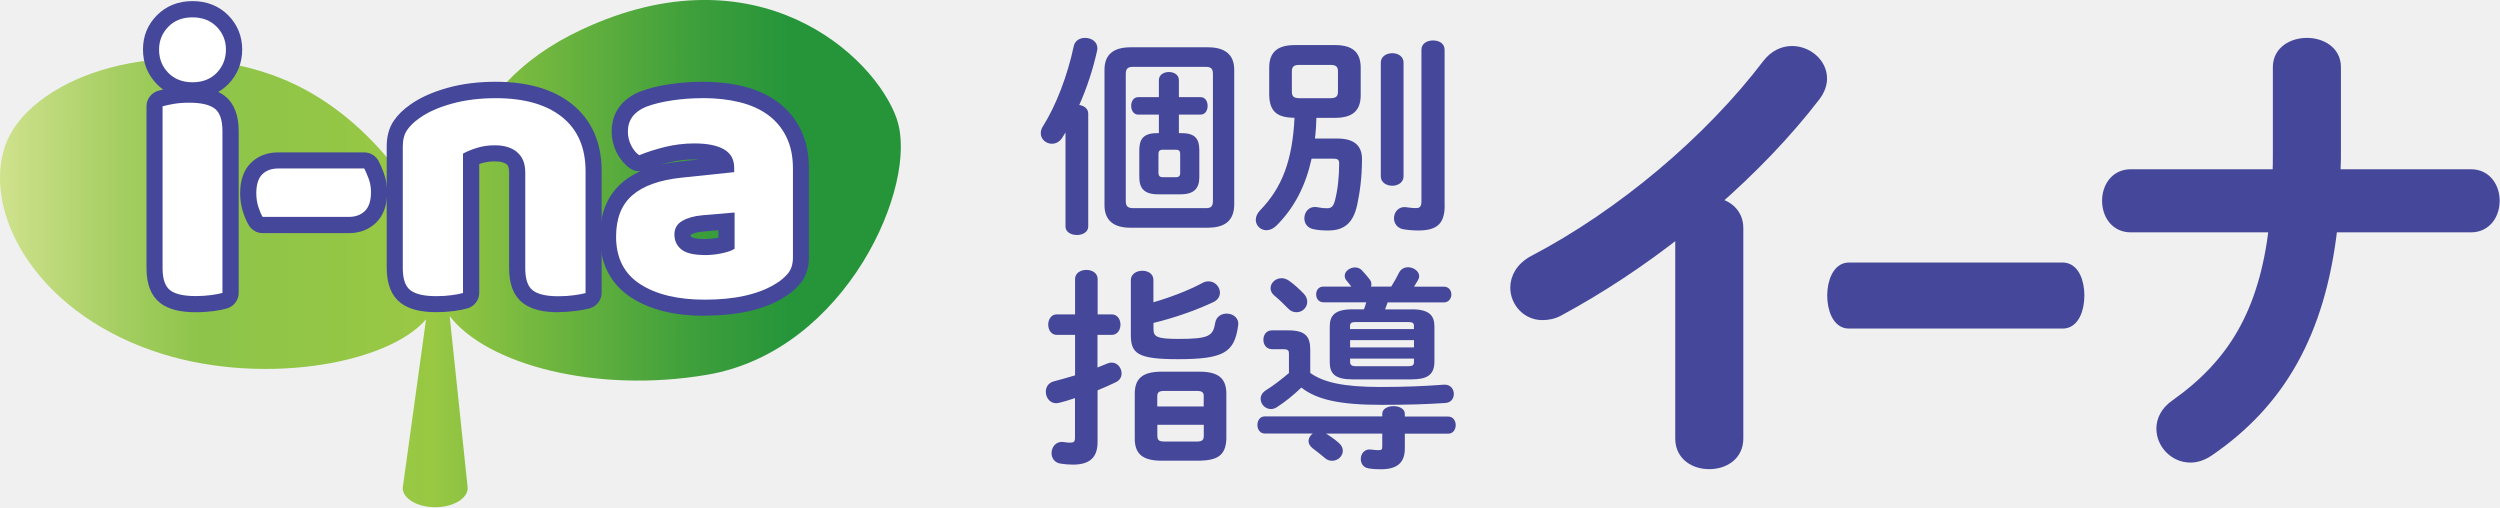
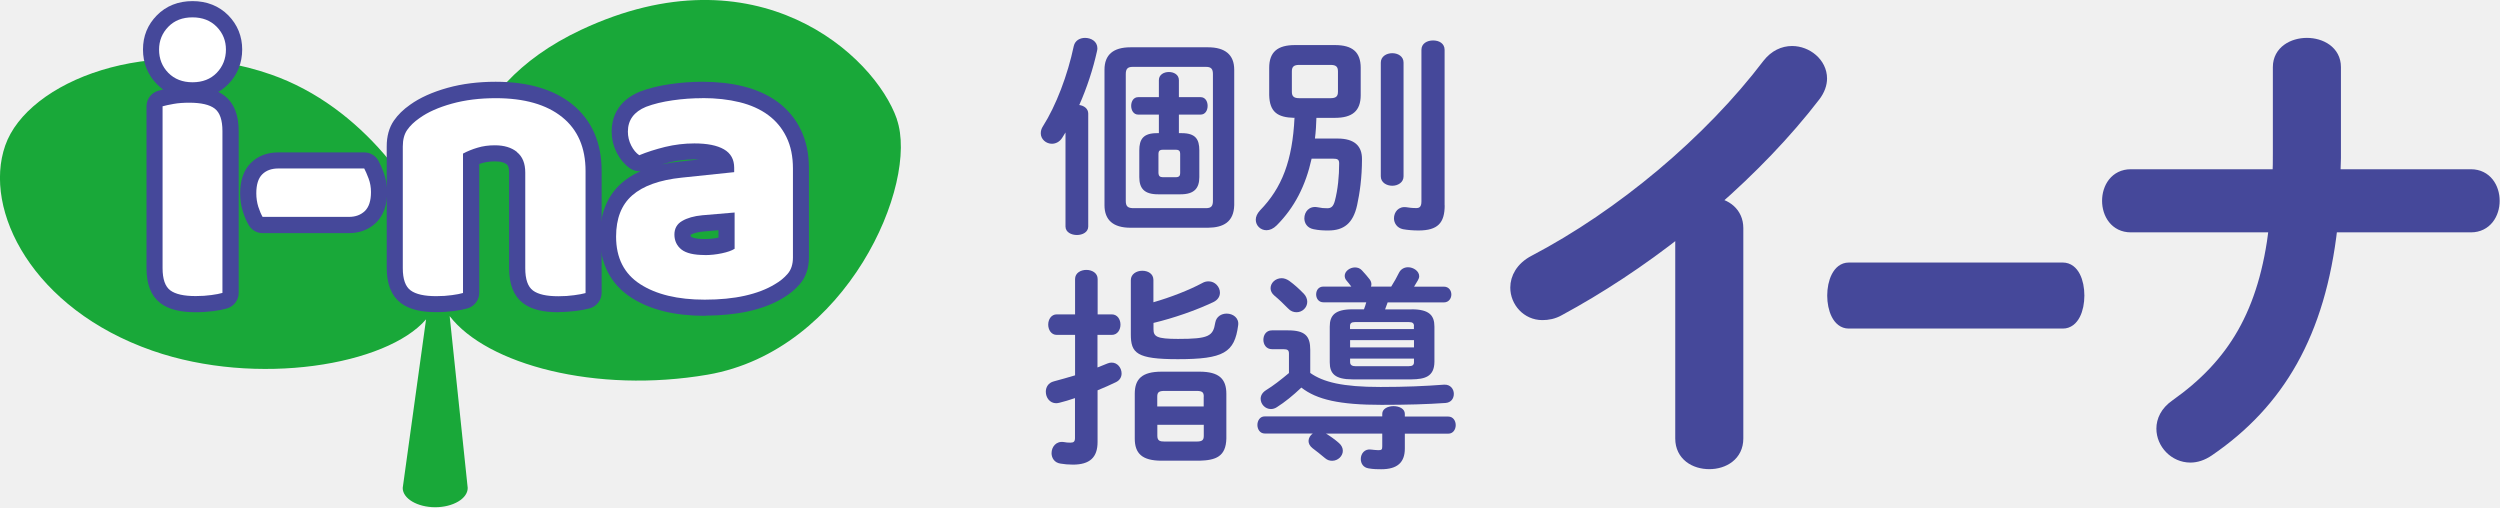
<svg xmlns="http://www.w3.org/2000/svg" id="_レイヤー_1" data-name="レイヤー 1" viewBox="0 0 292.33 59.31">
  <defs>
    <style>
      .cls-1 {
        stroke: #45489a;
        stroke-linecap: round;
        stroke-linejoin: round;
        stroke-width: 1.32px;
      }

      .cls-1, .cls-2 {
        fill: #45489a;
      }

      .cls-3 {
-         fill: #fff;
+         fill: #ffffff;
      }

      .cls-4 {
        fill: url(#_ピーマン_2);
      }
    </style>
    <linearGradient id="_ピーマン_2" data-name="ピーマン 2" x1="95.38" y1="29.65" x2="-64.31" y2="29.65" gradientUnits="userSpaceOnUse">
-       <stop offset=".02" stop-color="#26953a" />
-       <stop offset=".09" stop-color="#3e9f3b" />
-       <stop offset=".22" stop-color="#7bbb40" />
-       <stop offset=".28" stop-color="#99c843" />
-       <stop offset=".45" stop-color="#8dc44a" />
-       <stop offset=".51" stop-color="#a5ce62" />
-       <stop offset=".62" stop-color="#dbe798" />
-       <stop offset=".64" stop-color="#c1db8a" />
-       <stop offset=".68" stop-color="#98c875" />
-       <stop offset=".72" stop-color="#75b863" />
-       <stop offset=".76" stop-color="#58ab54" />
-       <stop offset=".81" stop-color="#42a148" />
-       <stop offset=".85" stop-color="#329a40" />
-       <stop offset=".91" stop-color="#28963b" />
-       <stop offset=".98" stop-color="#26953a" />
+       <stop offset=".02" stop-color="#19a839" />
+       <stop offset=".09" stop-color="#19a839" />
+       <stop offset=".22" stop-color="#19a839" />
+       <stop offset=".28" stop-color="#19a839" />
+       <stop offset=".45" stop-color="#19a839" />
+       <stop offset=".51" stop-color="#19a839" />
+       <stop offset=".62" stop-color="#19a839" />
+       <stop offset=".64" stop-color="#19a839" />
+       <stop offset=".68" stop-color="#19a839" />
+       <stop offset=".72" stop-color="#19a839" />
+       <stop offset=".76" stop-color="#19a839" />
+       <stop offset=".81" stop-color="#19a839" />
+       <stop offset=".85" stop-color="#19a839" />
+       <stop offset=".91" stop-color="#19a839" />
+       <stop offset=".98" stop-color="#19a839" />
    </linearGradient>
  </defs>
  <g>
    <path class="cls-4" d="M104.88,13.94c-2.63-7.54-16.43-20.07-36.91-10.46-15.07,7.07-14.7,19.3-16.61,25.68-1.91-6.38-8.89-16.69-19.68-20.45C17.64,3.82,3.24,9.48.61,17.02c-2.63,7.54,3.19,19.1,17.22,23.99,12.23,4.26,27.41,1.67,31.99-3.67l-2.73,19.72c0,1.24,1.71,2.25,3.8,2.25s3.8-1.01,3.8-2.25l-2.11-20.1c4.34,5.66,17.11,9.09,30.17,6.85,16.27-2.8,24.74-22.32,22.12-29.86Z" />
    <path class="cls-1" d="M22.88,35.85c-1.67,0-2.88-.3-3.7-.91-.93-.69-1.39-1.89-1.39-3.59V12.43c0-.54.36-1.02.88-1.18.36-.11.83-.21,1.44-.31.48-.08.99-.13,1.55-.15-1.12-.16-2.08-.63-2.85-1.42-.95-.97-1.43-2.17-1.43-3.58s.48-2.56,1.43-3.53c.96-.98,2.21-1.47,3.71-1.47s2.75.5,3.71,1.47c.95.97,1.43,2.16,1.43,3.53s-.48,2.61-1.43,3.58c-.83.85-1.87,1.33-3.11,1.45,1.19.1,2.09.4,2.75.91.91.7,1.38,1.91,1.38,3.6v18.92c0,.54-.36,1.02-.88,1.18-.37.11-.85.21-1.47.29-.61.08-1.29.13-2.01.13ZM26.01,34.25h0,0ZM20.24,13.41v17.94c0,1.22.31,1.54.4,1.61.21.16.79.42,2.24.42.61,0,1.18-.03,1.67-.1.08-.01.16-.02.23-.03V15.33c0-.83-.16-1.45-.42-1.65-.21-.16-.78-.44-2.22-.44-.6,0-1.16.04-1.64.12-.09.02-.18.03-.26.05ZM22.51,3.26c-.83,0-1.47.24-1.95.74-.5.51-.73,1.08-.73,1.81s.23,1.35.73,1.86c.48.5,1.12.74,1.95.74s1.47-.24,1.95-.74c.5-.51.73-1.1.73-1.86s-.23-1.3-.73-1.81c-.48-.49-1.12-.74-1.95-.74Z" />
    <path class="cls-1" d="M40.79,26.6h-10.08c-.43,0-.83-.23-1.05-.6-.24-.4-.44-.87-.63-1.46-.19-.6-.29-1.25-.29-1.93,0-1.35.35-2.38,1.05-3.08.7-.7,1.62-1.05,2.76-1.05h10.04c.45,0,.86.24,1.08.63.19.34.38.78.59,1.35.23.64.35,1.31.35,2.01,0,1.35-.37,2.39-1.09,3.09-.71.69-1.63,1.04-2.72,1.04ZM31.49,24.14h9.3c.59,0,.86-.2,1.01-.34.22-.21.34-.68.34-1.33,0-.41-.07-.79-.2-1.17-.05-.14-.1-.26-.14-.36h-9.25c-.62,0-.88.19-1.02.33-.21.21-.33.69-.33,1.34,0,.43.06.83.17,1.2.04.12.08.24.11.33Z" />
    <path class="cls-1" d="M65.28,35.85c-1.67,0-2.88-.3-3.7-.91-.93-.69-1.39-1.89-1.39-3.59v-11.19c0-1.02-.38-1.34-.51-1.44-.42-.34-1.02-.51-1.8-.51-.61,0-1.18.08-1.67.22-.29.09-.56.18-.83.29v15.52c0,.54-.36,1.02-.88,1.18-.37.11-.85.21-1.47.29-.61.08-1.29.13-2.01.13-1.66,0-2.88-.29-3.71-.9-.95-.69-1.43-1.9-1.43-3.6v-14.23c0-1.05.24-1.93.72-2.63.42-.61,1-1.18,1.73-1.69,1.08-.78,2.49-1.41,4.17-1.88,1.65-.46,3.49-.69,5.46-.69,3.62,0,6.49.84,8.53,2.48,2.12,1.71,3.2,4.16,3.2,7.26v14.27c0,.55-.37,1.04-.91,1.19-.39.11-.88.2-1.49.28-.61.08-1.29.13-2.01.13ZM57.87,15.76c1.36,0,2.49.36,3.35,1.06,0,0,0,0,0,0,.94.76,1.42,1.89,1.42,3.35v11.19c0,1.22.31,1.54.4,1.61.21.16.79.42,2.24.42.61,0,1.18-.03,1.67-.1.09-.01.19-.03.27-.04v-13.27c0-2.36-.75-4.11-2.28-5.35-1.59-1.29-3.94-1.94-6.98-1.94-1.75,0-3.37.2-4.8.6-1.4.39-2.55.9-3.41,1.52-.5.35-.88.71-1.13,1.08-.19.28-.29.7-.29,1.24v14.23c0,.82.15,1.42.41,1.6.22.16.82.43,2.27.43.61,0,1.18-.03,1.67-.1.08-.01.16-.02.23-.03v-15.3c0-.46.25-.87.65-1.09.59-.31,1.24-.58,1.93-.78.73-.22,1.53-.33,2.38-.33Z" />
    <path class="cls-1" d="M82.4,36.27c-3.39,0-6.15-.68-8.22-2.02-2.24-1.45-3.37-3.66-3.37-6.58,0-2.48.78-4.42,2.31-5.76,1.47-1.29,3.59-2.06,6.48-2.37l4.92-.52c-.11-.26-.29-.4-.48-.51-.42-.24-1.25-.53-2.84-.53-1.06,0-2.12.13-3.14.38-1.06.26-2.01.57-2.84.91-.38.16-.81.11-1.15-.11-.54-.36-1-.9-1.36-1.59-.35-.68-.53-1.42-.53-2.2,0-1.3.5-3.05,2.88-4.04.01,0,.02,0,.03-.01.97-.37,2.1-.65,3.37-.83,1.24-.18,2.46-.27,3.65-.27,1.69,0,3.25.17,4.65.52,1.45.36,2.72.93,3.77,1.7,1.08.79,1.93,1.81,2.52,3.03.59,1.21.88,2.63.88,4.22v10.4c0,1.1-.31,2.02-.92,2.72-.5.57-1.1,1.07-1.79,1.47-1.06.65-2.36,1.15-3.86,1.48-1.46.32-3.13.49-4.96.49ZM81.21,15.53c1.74,0,3.07.28,4.07.86,1.19.68,1.81,1.8,1.81,3.23v.51c0,.63-.48,1.16-1.1,1.22l-6.12.64c-2.34.25-4.06.84-5.12,1.77-.99.87-1.47,2.15-1.47,3.91,0,2.06.73,3.54,2.25,4.51,1.66,1.08,3.98,1.62,6.88,1.62,1.65,0,3.14-.15,4.43-.43,1.24-.28,2.29-.67,3.12-1.18,0,0,.02-.01.03-.02.46-.27.86-.59,1.18-.96.22-.25.32-.61.32-1.1v-10.4c0-1.22-.21-2.28-.64-3.15-.42-.87-1-1.56-1.76-2.12-.79-.58-1.76-1.01-2.9-1.29-1.2-.3-2.57-.45-4.06-.45-1.07,0-2.18.08-3.3.24-1.08.15-2.03.38-2.83.69-1.18.49-1.34,1.16-1.34,1.76,0,.39.08.74.25,1.07.05.09.1.18.15.26.74-.27,1.56-.51,2.42-.73,1.21-.3,2.46-.45,3.72-.45ZM82.4,31.06c-1.55,0-2.69-.3-3.47-.9-.85-.66-1.3-1.6-1.3-2.72s.53-2.08,1.5-2.65c.75-.44,1.72-.72,2.88-.83l3.79-.32c.35-.03.68.09.94.32.25.23.4.56.4.91v4.24c0,.42-.22.81-.57,1.04-.47.3-1.09.53-1.9.7-.74.15-1.5.23-2.25.23ZM84.67,26.2l-2.44.21c-.79.07-1.41.24-1.85.5-.22.13-.29.26-.29.53,0,.36.1.58.35.78.15.12.64.39,1.96.39.59,0,1.18-.06,1.75-.18.21-.04.38-.09.52-.13v-2.09Z" />
    <path class="cls-3" d="M18.6,5.8c0-1.04.36-1.93,1.08-2.67.72-.74,1.66-1.1,2.83-1.1s2.11.37,2.83,1.1c.72.74,1.08,1.63,1.08,2.67s-.36,1.98-1.08,2.72c-.72.74-1.67,1.1-2.83,1.1s-2.11-.37-2.83-1.1c-.72-.74-1.08-1.64-1.08-2.72ZM26.01,34.25c-.31.09-.74.18-1.29.25-.55.08-1.17.12-1.84.12-1.38,0-2.37-.22-2.97-.67s-.9-1.31-.9-2.6V12.43c.31-.09.74-.18,1.29-.28s1.17-.14,1.84-.14c1.38,0,2.37.23,2.97.69.6.46.9,1.34.9,2.62v18.92Z" />
    <path class="cls-3" d="M30.71,25.37c-.18-.31-.35-.71-.51-1.2-.15-.49-.23-1.01-.23-1.57,0-1.01.23-1.75.69-2.21.46-.46,1.09-.69,1.89-.69h10.04c.15.28.32.67.51,1.17s.28,1.04.28,1.59c0,1.01-.24,1.75-.71,2.21-.48.46-1.1.69-1.86.69h-10.08Z" />
    <path class="cls-3" d="M60.45,17.77c-.64-.52-1.5-.78-2.58-.78-.74,0-1.41.09-2.03.28-.61.18-1.18.41-1.7.69v16.3c-.31.09-.74.18-1.29.25-.55.08-1.17.12-1.84.12-1.38,0-2.38-.22-2.99-.67-.61-.44-.92-1.31-.92-2.6v-14.23c0-.8.17-1.44.51-1.93.34-.49.81-.95,1.43-1.38.98-.71,2.25-1.27,3.8-1.7,1.55-.43,3.26-.64,5.13-.64,3.34,0,5.93.74,7.76,2.21,1.83,1.47,2.74,3.58,2.74,6.31v14.27c-.34.09-.78.18-1.34.25-.55.08-1.17.12-1.84.12-1.38,0-2.37-.22-2.97-.67s-.9-1.31-.9-2.6v-11.19c0-1.07-.32-1.87-.97-2.39Z" />
    <path class="cls-3" d="M82.13,11.47c1.6,0,3.05.16,4.35.48,1.3.32,2.42.82,3.34,1.5.92.68,1.63,1.53,2.14,2.58.51,1.04.76,2.27.76,3.68v10.4c0,.8-.21,1.44-.62,1.91-.41.48-.91.88-1.5,1.22-.95.58-2.12,1.03-3.5,1.34-1.38.31-2.95.46-4.7.46-3.16,0-5.68-.61-7.55-1.82-1.87-1.21-2.81-3.06-2.81-5.55,0-2.12.63-3.73,1.89-4.83,1.26-1.1,3.19-1.8,5.8-2.07l6.12-.64v-.51c0-.98-.4-1.7-1.2-2.16-.8-.46-1.95-.69-3.45-.69-1.17,0-2.31.14-3.43.41-1.12.28-2.13.6-3.02.97-.37-.25-.68-.62-.94-1.13-.26-.51-.39-1.05-.39-1.63,0-1.35.71-2.32,2.12-2.9.89-.34,1.93-.59,3.11-.76,1.18-.17,2.34-.25,3.48-.25ZM82.4,29.83c.67,0,1.34-.07,2-.21.66-.14,1.16-.31,1.5-.53v-4.24l-3.77.32c-.98.09-1.77.32-2.37.67-.6.35-.9.88-.9,1.59s.28,1.32.83,1.75c.55.43,1.46.64,2.72.64Z" />
  </g>
  <g>
    <g>
      <path class="cls-1" d="M196.55,26.85c-4.67,3.7-9.56,6.9-14.23,9.42-.68.39-1.35.5-1.97.5-1.8,0-3.09-1.51-3.09-3.14,0-1.12.62-2.35,2.14-3.14,10.18-5.33,20.48-13.96,27.34-22.99.79-1.01,1.8-1.46,2.81-1.46,1.74,0,3.43,1.35,3.43,3.14,0,.62-.23,1.35-.79,2.07-3.32,4.32-7.43,8.58-11.93,12.5,1.52.11,2.93,1.12,2.93,2.92v24.61c0,1.96-1.63,2.92-3.32,2.92s-3.32-.95-3.32-2.92v-24.45Z" />
      <path class="cls-1" d="M241.22,31.36c1.24,0,1.85,1.57,1.85,3.2s-.62,3.2-1.85,3.2h-25.05c-1.24,0-1.85-1.63-1.85-3.2s.62-3.2,1.85-3.2h25.05Z" />
      <path class="cls-1" d="M266.37,20.46c.06-.79.06-1.63.06-2.47V7.84c0-1.85,1.69-2.75,3.32-2.75s3.32.9,3.32,2.75v10.65c0,.67-.06,1.29-.06,1.96h15.92c1.8,0,2.7,1.51,2.7,3.03s-.9,3.03-2.7,3.03h-16.26c-1.41,12.5-6.19,20.58-14.4,26.19-.73.5-1.46.73-2.14.73-1.86,0-3.32-1.57-3.32-3.31,0-.95.45-1.96,1.58-2.75,6.75-4.77,10.41-10.77,11.59-20.86h-16.82c-1.8,0-2.7-1.51-2.7-3.03s.9-3.03,2.7-3.03h17.22Z" />
    </g>
    <g>
      <path class="cls-2" d="M124.59,15.49c-.12.2-.25.4-.37.6-.32.52-.8.72-1.22.72-.67,0-1.3-.52-1.3-1.22,0-.27.07-.55.25-.82,1.54-2.42,2.89-5.98,3.61-9.39.15-.65.72-.95,1.32-.95.72,0,1.44.42,1.44,1.22,0,.12-.02.22-.05.35-.45,2.04-1.17,4.26-2.07,6.28.55.07,1.05.42,1.05,1v13.2c0,.67-.67,1-1.32,1s-1.34-.32-1.34-1v-10.98ZM132.19,26.63c-2.02,0-3.04-.9-3.04-2.64v-15.84c0-1.74,1.02-2.62,3.04-2.62h9.07c1.99,0,3.06.87,3.06,2.62v15.84c-.05,1.97-1.27,2.62-3.06,2.64h-9.07ZM141.03,24.34c.6,0,.8-.25.8-.85v-14.82c0-.6-.2-.85-.8-.85h-8.59c-.6,0-.8.25-.8.85v14.82c0,.6.2.82.8.85h8.59ZM138.17,15.57c1.62,0,2.07.7,2.07,2.02v3.11c0,1.32-.6,2.02-2.19,2.02h-2.64c-1.62,0-2.19-.7-2.19-2.02v-3.11c0-1.32.47-2.02,2.07-2.02h.22v-2.17h-2.42c-.55,0-.82-.52-.82-1.02,0-.52.27-1.02.82-1.02h2.42v-1.99c0-.65.6-.95,1.17-.95s1.17.3,1.17.95v1.99h2.54c.55,0,.82.5.82,1.02s-.27,1.02-.82,1.02h-2.54v2.17h.32ZM137.5,20.72c.37,0,.5-.17.5-.47v-2.27c0-.3-.12-.47-.5-.47h-1.54c-.37,0-.5.17-.5.47v2.27c.02.32.17.47.5.47h1.54Z" />
      <path class="cls-2" d="M151.32,13.78c-1.92-.05-2.86-.67-2.91-2.66v-3.19c0-1.84.97-2.66,3.01-2.66h4.68c2.04,0,3.01.82,3.01,2.66v3.19c0,1.84-.97,2.66-3.01,2.66h-2.17c-.02.8-.07,1.62-.17,2.42h2.64c2.04,0,2.86.92,2.86,2.39,0,2.22-.27,4.01-.57,5.4-.47,2.14-1.57,2.96-3.36,2.96-.62,0-1.1-.02-1.74-.15-.75-.15-1.07-.72-1.07-1.27,0-.75.55-1.47,1.52-1.3.5.1.75.12,1.15.12.47,0,.72-.2.9-.87.35-1.32.5-2.89.5-4.36,0-.45-.15-.57-.75-.57h-2.47c-.7,3.16-1.99,5.7-4.08,7.8-.4.4-.82.57-1.2.57-.7,0-1.25-.55-1.25-1.22,0-.35.15-.72.5-1.1,2.57-2.64,3.79-5.83,4.03-10.83h-.05ZM155.6,11.48c.62,0,.85-.22.85-.75v-2.39c0-.52-.22-.75-.85-.75h-3.69c-.62,0-.85.22-.85.75v2.39c0,.52.22.75.85.75h3.69ZM161.46,7.32c0-.72.67-1.1,1.34-1.1s1.32.37,1.32,1.1v13.3c0,.72-.67,1.1-1.32,1.1s-1.34-.37-1.34-1.1V7.32ZM168.93,24.01c0,2.07-.82,2.94-3.06,2.94-.62,0-1.27-.05-1.82-.15-.7-.15-1.05-.72-1.05-1.27,0-.72.52-1.42,1.44-1.3.32.05.65.1,1.17.1.32,0,.6-.1.6-.77V5.83c0-.75.67-1.1,1.37-1.1s1.34.35,1.34,1.1v18.18Z" />
      <path class="cls-2" d="M130,36.76c.67,0,1.02.6,1.02,1.2s-.35,1.2-1.02,1.2h-1.67v3.81c.4-.15.8-.32,1.17-.47.17-.07.32-.1.5-.1.67,0,1.15.62,1.15,1.27,0,.4-.2.8-.67,1.02-.67.32-1.39.65-2.14.95v6.05c0,1.79-.9,2.64-2.89,2.64-.52,0-1.05-.05-1.44-.12-.72-.1-1.05-.67-1.05-1.22,0-.72.52-1.44,1.44-1.3.22.05.5.07.75.07.4,0,.55-.12.55-.55v-4.66c-.62.22-1.25.4-1.84.55-.12.02-.25.05-.35.05-.77,0-1.22-.67-1.22-1.34,0-.52.27-1.05.95-1.22.77-.2,1.62-.45,2.47-.7v-4.73h-2.14c-.65,0-1-.6-1-1.2s.35-1.2,1-1.2h2.14v-4.13c0-.72.67-1.07,1.32-1.07s1.32.35,1.32,1.07v4.13h1.67ZM134.88,35.34c1.99-.57,4.13-1.4,5.7-2.24.25-.15.5-.2.75-.2.75,0,1.32.65,1.32,1.32,0,.42-.22.85-.8,1.12-2.07.97-4.56,1.84-6.97,2.42v.72c0,.87.35,1.15,2.86,1.15,3.61,0,4.11-.32,4.36-1.89.12-.72.72-1.07,1.34-1.07.72,0,1.47.5,1.34,1.37-.42,3.19-1.69,3.96-7.05,3.96-4.83,0-5.5-.7-5.5-2.91v-6.33c0-.72.67-1.1,1.34-1.1s1.3.35,1.3,1.07v2.62ZM135.83,53.87c-2.29,0-3.14-.85-3.14-2.59v-5.23c0-1.74.85-2.59,3.14-2.59h4.43c2.29,0,3.14.85,3.14,2.59v5.23c-.05,2.12-1.25,2.54-3.14,2.59h-4.43ZM140.76,46.38c0-.5-.17-.67-.85-.67h-3.74c-.67,0-.85.17-.85.67v1.15h5.43v-1.15ZM139.91,51.63c.67,0,.85-.17.85-.67v-1.29h-5.43v1.29c0,.6.32.67.85.67h3.74Z" />
      <path class="cls-2" d="M161.63,48.39c0-.6.67-.9,1.32-.9s1.32.3,1.32.9v.32h5.08c.57,0,.87.5.87,1s-.3,1-.87,1h-5.08v1.74c0,1.62-.87,2.42-2.76,2.42-.4,0-.9,0-1.47-.1-.65-.1-.92-.6-.92-1.1,0-.62.45-1.22,1.22-1.1.22.02.55.07.82.07.4,0,.47-.07.47-.45v-1.49h-6.6l.05.02c.42.25,1.02.67,1.47,1.07.32.27.47.6.47.92,0,.62-.57,1.17-1.25,1.17-.27,0-.55-.07-.82-.3-.52-.42-1.02-.85-1.47-1.17-.32-.25-.47-.55-.47-.85,0-.32.2-.67.5-.87h-5.63c-.55,0-.85-.5-.85-1s.3-1,.85-1h13.75v-.32ZM153.21,43.61c1.52,1.07,3.76,1.64,8.22,1.64,2.86,0,5.18-.1,7.42-.27.75-.05,1.15.52,1.15,1.07s-.32,1.02-.97,1.07c-2.14.15-4.51.22-7.5.22-4.86,0-7.55-.6-9.36-2.02-1,.95-1.92,1.69-2.86,2.29-.22.15-.47.22-.7.22-.67,0-1.2-.57-1.2-1.2,0-.35.17-.72.65-1.02.85-.52,1.74-1.22,2.66-1.99v-2.27c0-.4-.15-.52-.67-.52h-1.32c-.67,0-1-.55-1-1.1s.32-1.1,1-1.1h1.89c1.99,0,2.59.67,2.59,2.27v2.69ZM152.44,34.32c.3.32.42.67.42.97,0,.67-.57,1.22-1.25,1.22-.35,0-.7-.12-1-.45-.55-.55-1.05-1.05-1.59-1.49-.32-.27-.45-.57-.45-.87,0-.62.57-1.17,1.3-1.17.27,0,.57.1.87.3.65.47,1.22,1,1.69,1.49ZM165.07,36.17c2.04,0,2.66.7,2.66,2.02v4.13c-.02,1.74-1.15,2.02-2.66,2.04h-6.92c-2.04,0-2.66-.67-2.66-1.99v-4.18c0-1.32.62-2.02,2.66-2.02h1.34c.1-.27.2-.55.27-.82h-5.01c-.57,0-.85-.47-.85-.92,0-.47.27-.92.85-.92h3.26c-.17-.25-.37-.47-.57-.72-.15-.17-.2-.37-.2-.55,0-.52.6-.97,1.2-.97.3,0,.6.1.82.35.42.45.62.7.9,1.05.15.2.2.4.2.57,0,.1-.02.2-.05.27h2.37c.35-.55.65-1.1.92-1.64.22-.42.62-.62,1.05-.62.62,0,1.3.45,1.3,1.05,0,.15-.05.3-.15.47-.15.27-.3.52-.45.75h3.49c.57,0,.87.45.87.92,0,.45-.3.92-.87.92h-6.58c-.1.27-.2.55-.3.82h3.11ZM165.34,38.13c0-.32-.15-.47-.6-.47h-6.28c-.45,0-.6.15-.6.47v.35h7.47v-.35ZM157.87,40.62h7.47v-.85h-7.47v.85ZM164.72,42.82c.45,0,.62-.15.62-.47v-.42h-7.47v.42c0,.37.3.47.62.47h6.23Z" />
    </g>
  </g>
</svg>
